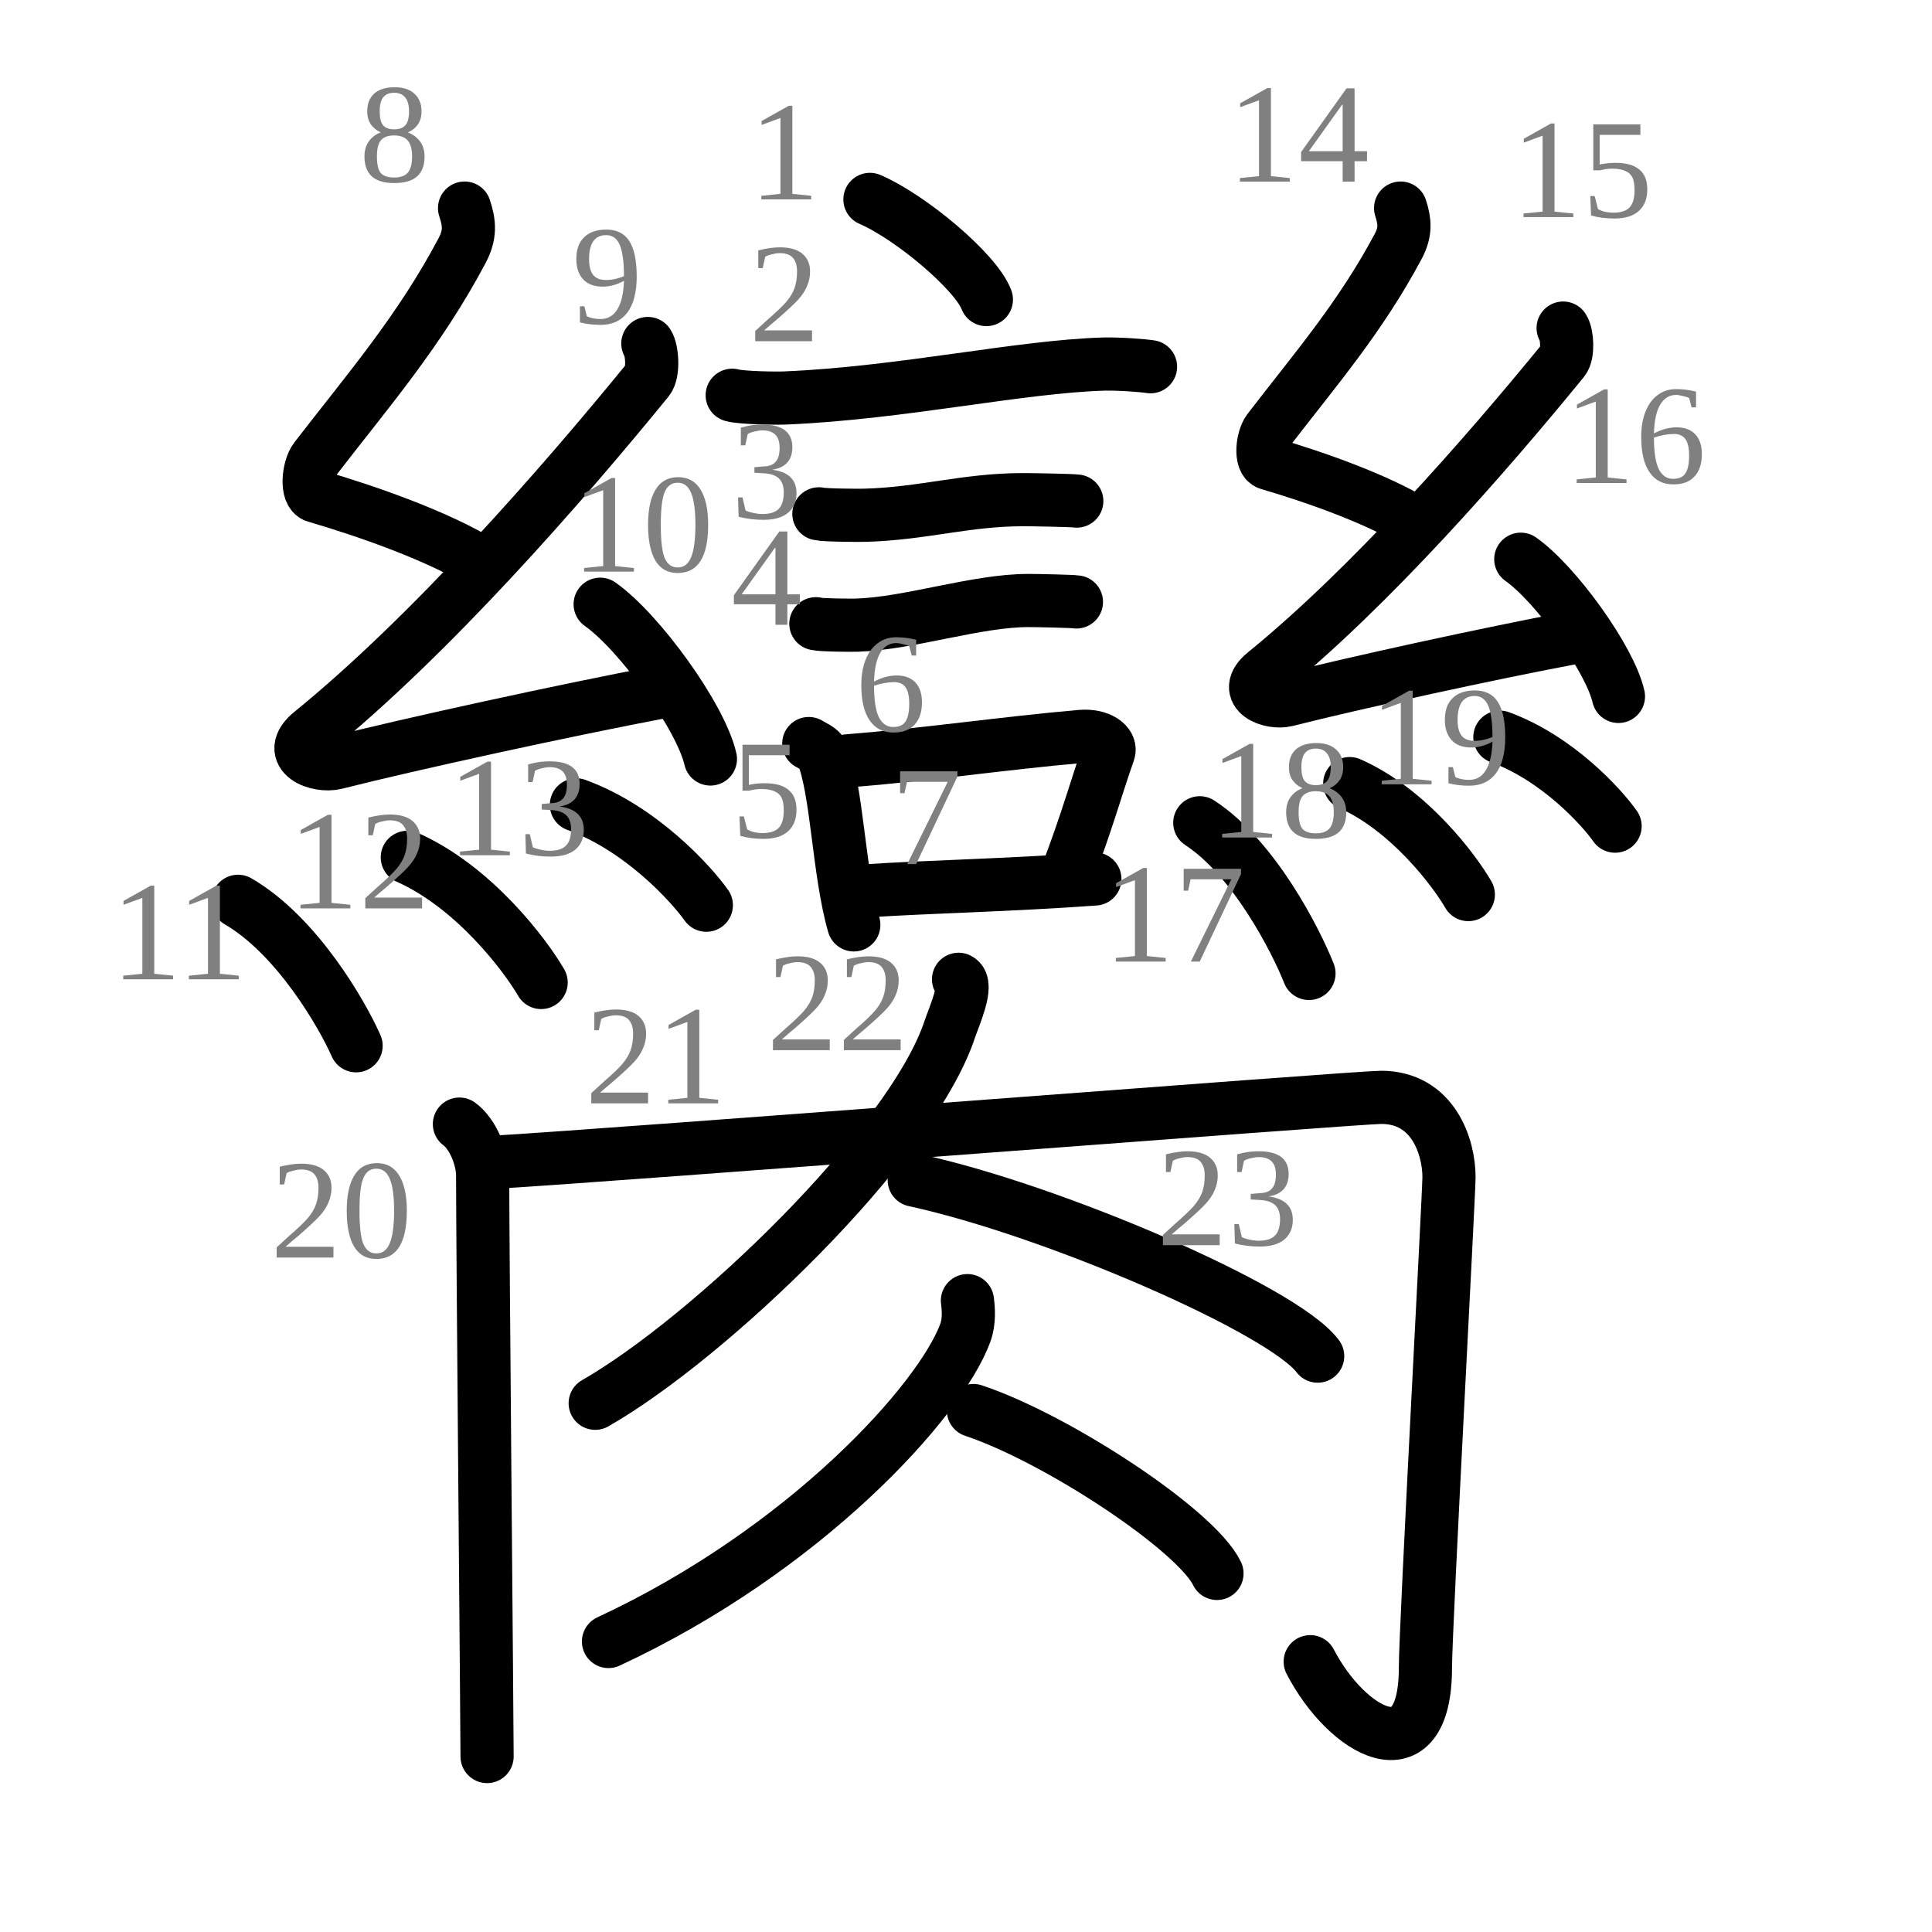
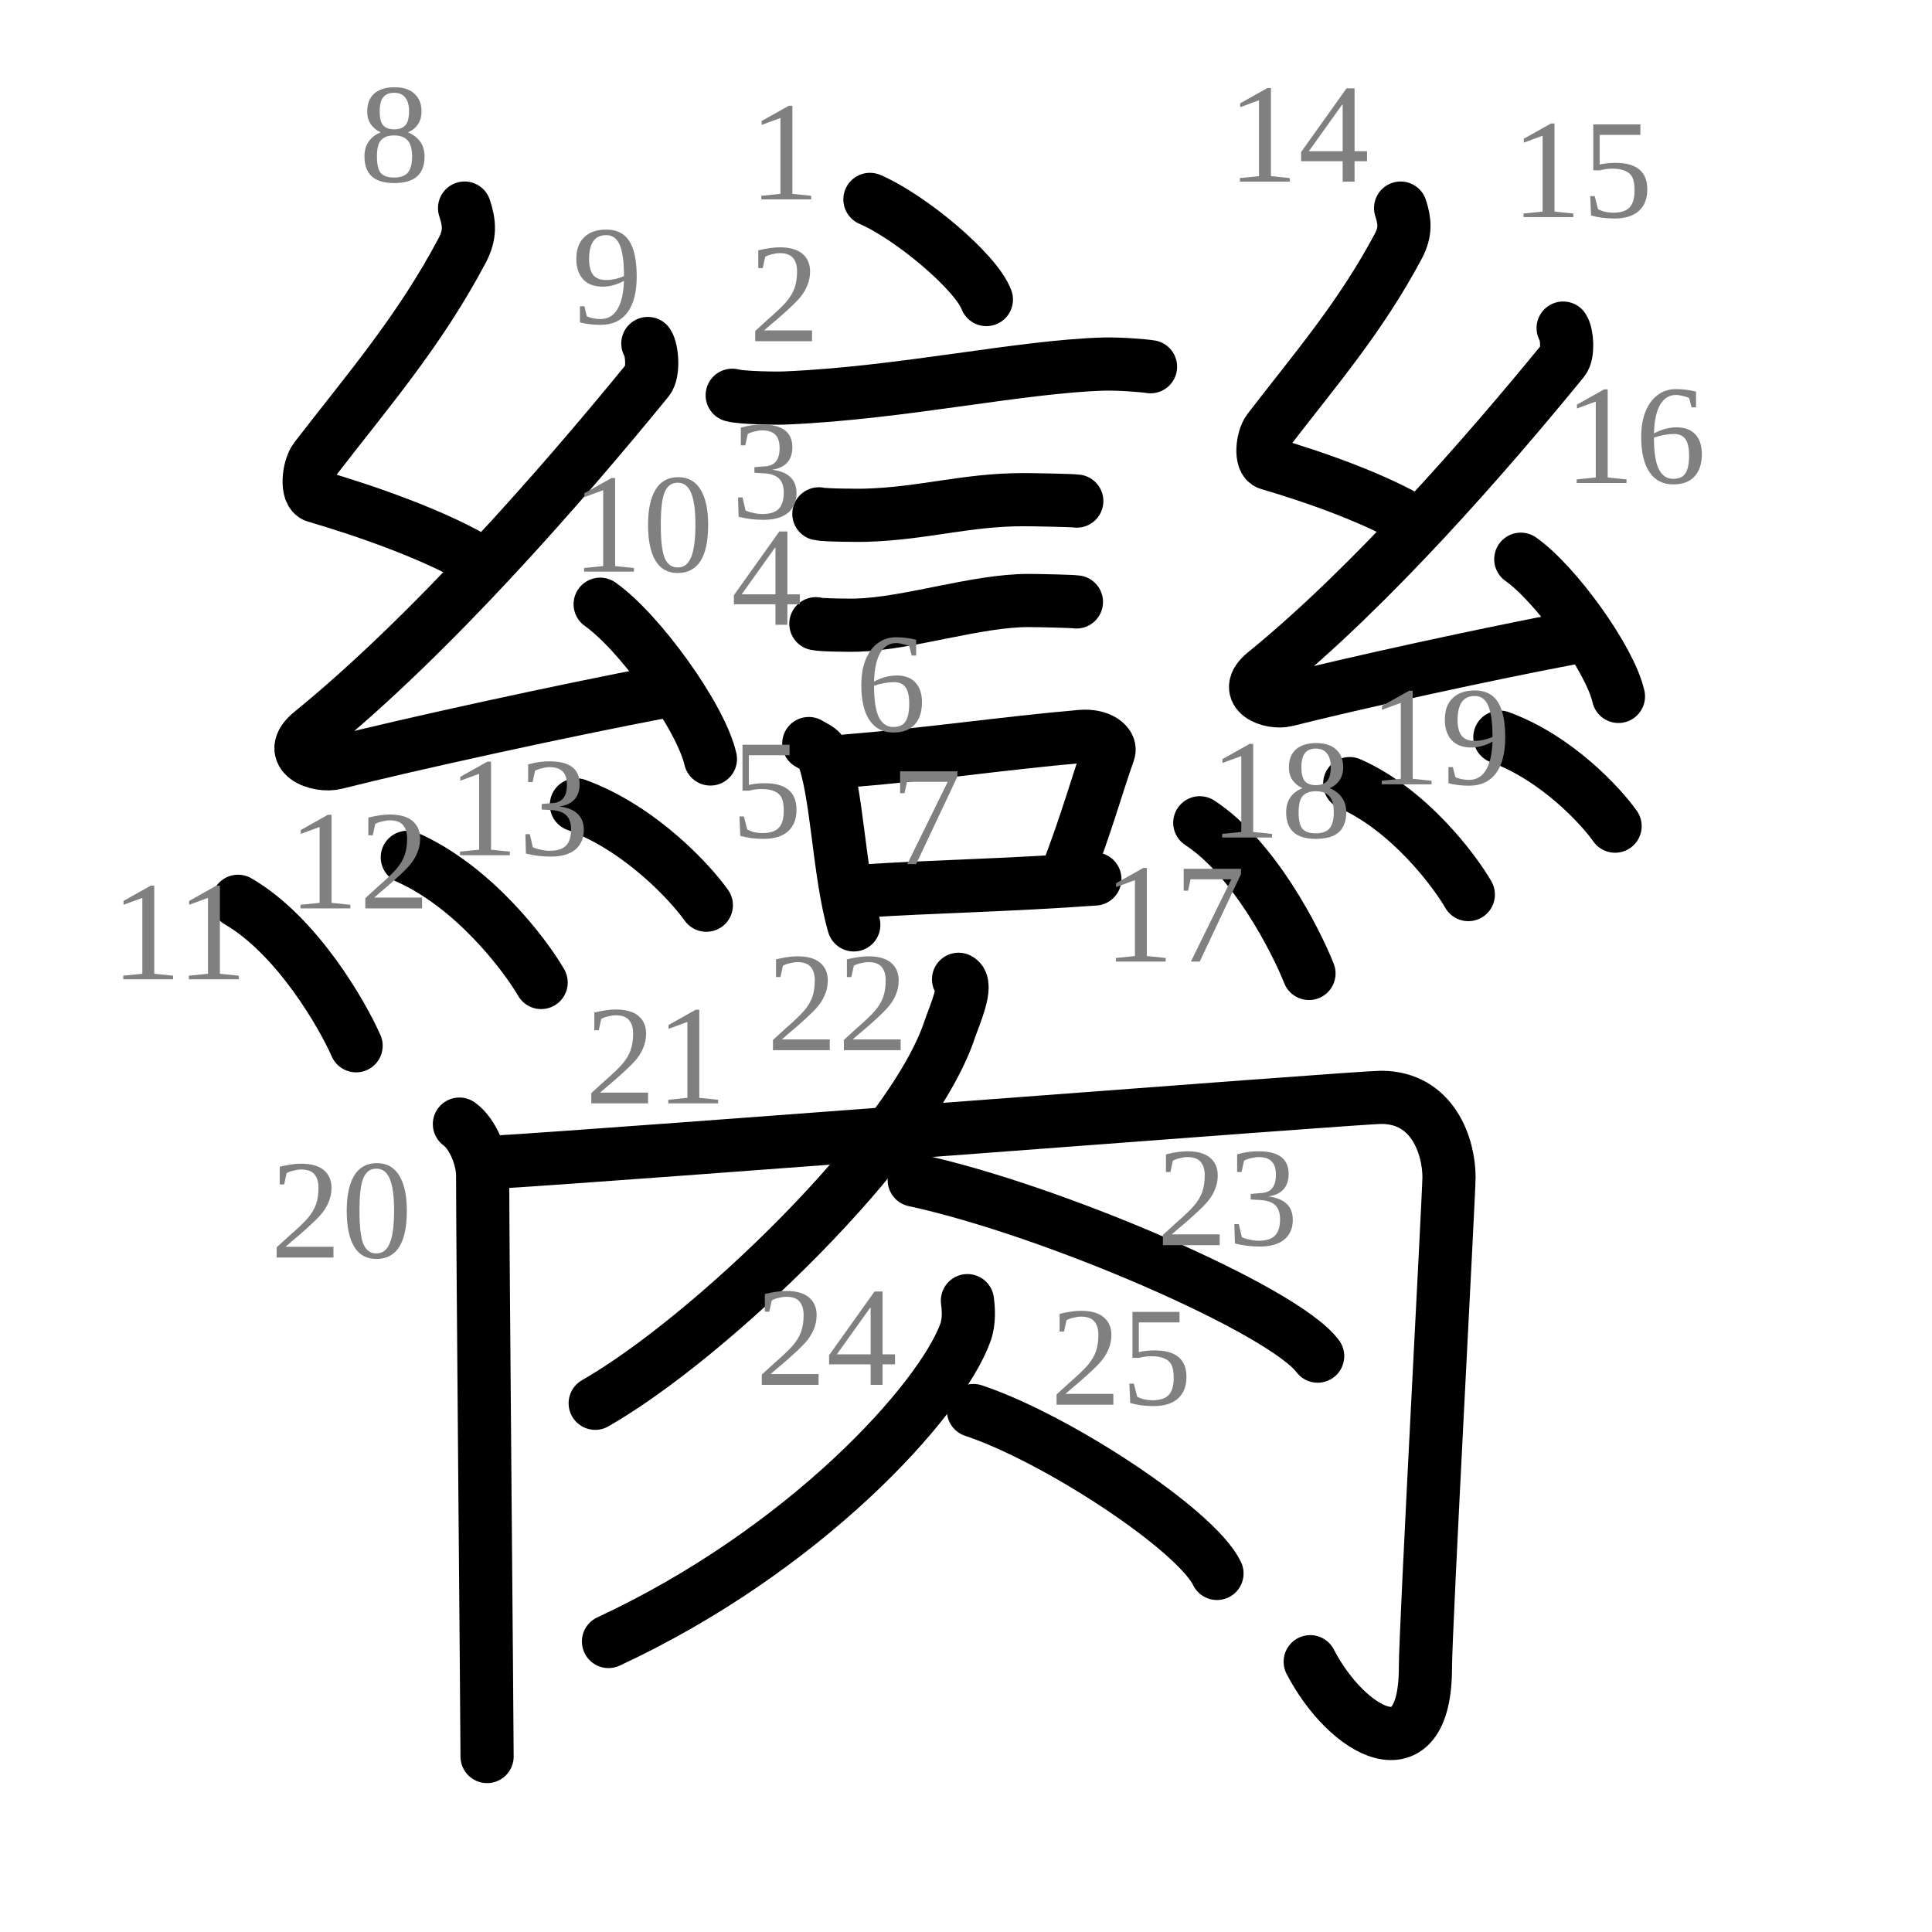
<svg xmlns="http://www.w3.org/2000/svg" xmlns:ns1="http://kanjivg.tagaini.net" width="109" height="109" viewBox="0 0 109 109">
  <g id="kvg:StrokePaths_081e0-Kaisho" style="fill:none;stroke:#000000;stroke-width:3;stroke-linecap:round;stroke-linejoin:round;">
    <g id="kvg:081e0-Kaisho" ns1:element="臠">
      <g id="kvg:081e0-Kaisho-g1" ns1:element="䜌" ns1:position="top">
        <g id="kvg:081e0-Kaisho-g2" ns1:element="糸" ns1:variant="true">
          <path id="kvg:081e0-Kaisho-s1" ns1:type="㇜" d="M49.08,11.25c2.32,1,5.99,4.1,6.57,5.65" />
          <path id="kvg:081e0-Kaisho-s2" ns1:type="㇜" d="M41.31,22.3c0.53,0.15,2.53,0.18,3.06,0.15c6.51-0.28,13.17-1.77,17.9-1.91c0.88-0.02,2.2,0.08,2.64,0.15" />
          <path id="kvg:081e0-Kaisho-s3" ns1:type="㇔" d="M46.2,28.99c0.32,0.08,2.27,0.09,2.59,0.08c3.31-0.09,5.68-0.88,8.95-0.88c0.53,0,2.75,0.04,3.01,0.08" />
          <path id="kvg:081e0-Kaisho-s4" ns1:type="㇔" d="M46.03,35.19c0.28,0.08,2.02,0.09,2.31,0.08c2.96-0.09,6.78-1.4,9.7-1.39c0.47,0,2.45,0.04,2.69,0.08" />
          <path id="kvg:081e0-Kaisho-s5" ns1:type="㇔" d="M45.63,41.95c0.3,0.18,0.65,0.32,0.75,0.55c0.86,2.04,0.92,6.69,1.79,9.68" />
          <path id="kvg:081e0-Kaisho-s6" ns1:type="㇔" d="M47.79,42.93c4.71-0.38,8.82-1,13.17-1.38c1.09-0.1,1.75,0.44,1.59,0.88c-0.65,1.82-1.21,3.91-2.37,6.93" />
        </g>
        <g id="kvg:081e0-Kaisho-g3" ns1:element="言">
          <path id="kvg:081e0-Kaisho-s7" ns1:type="㇔" d="M48.86,50.26c3.51-0.23,8.09-0.32,12.91-0.67" />
          <path id="kvg:081e0-Kaisho-s8" ns1:type="㇐" d="M26.21,11.74c0.28,0.85,0.34,1.49-0.14,2.4c-2.43,4.58-5.32,7.9-8.27,11.73c-0.4,0.52-0.55,1.96,0,2.12c2.9,0.85,6.96,2.26,9.45,3.82" />
          <path id="kvg:081e0-Kaisho-s9" ns1:type="㇐" d="M36.55,19.38c0.25,0.38,0.33,1.64,0,2.05c-4.91,6.02-12.24,14.4-18.99,19.89c-1.55,1.26,0.38,1.98,1.39,1.72c4.22-1.07,12.99-2.98,18.41-4.01" />
          <path id="kvg:081e0-Kaisho-s10" ns1:type="㇐" d="M33.86,34.09c2.19,1.54,5.67,6.33,6.22,8.73" />
          <g id="kvg:081e0-Kaisho-g4" ns1:element="口">
            <path id="kvg:081e0-Kaisho-s11" ns1:type="㇑" d="M13.43,50.85c3.33,1.93,5.89,6.4,6.66,8.15" />
            <path id="kvg:081e0-Kaisho-s12" ns1:type="㇕b" d="M22.98,48.37c3.77,1.67,6.67,5.54,7.55,7.06" />
            <path id="kvg:081e0-Kaisho-s13" ns1:type="㇐b" d="M32.52,45.41c3.66,1.34,6.47,4.45,7.33,5.66" />
          </g>
        </g>
        <g id="kvg:081e0-Kaisho-g5" ns1:element="糸" ns1:variant="true">
          <path id="kvg:081e0-Kaisho-s14" ns1:type="㇜" d="M79.02,11.74c0.24,0.75,0.3,1.32-0.12,2.13c-2.16,4.06-4.72,7-7.33,10.4c-0.35,0.46-0.49,1.74,0,1.88c2.57,0.75,6.17,2.01,8.38,3.39" />
          <path id="kvg:081e0-Kaisho-s15" ns1:type="㇜" d="M88.19,18.51c0.23,0.34,0.3,1.46,0,1.82c-4.36,5.34-10.85,12.77-16.84,17.64c-1.37,1.12,0.34,1.75,1.23,1.53c3.74-0.95,11.51-2.65,16.32-3.55" />
          <path id="kvg:081e0-Kaisho-s16" ns1:type="㇔" d="M85.8,31.55c1.95,1.37,5.03,5.62,5.51,7.74" />
          <path id="kvg:081e0-Kaisho-s17" ns1:type="㇔" d="M67.69,46.42c3.08,2.01,5.44,6.68,6.16,8.5" />
          <path id="kvg:081e0-Kaisho-s18" ns1:type="㇔" d="M76.15,44.21c3.35,1.48,5.92,4.92,6.69,6.26" />
          <path id="kvg:081e0-Kaisho-s19" ns1:type="㇔" d="M84.62,41.59c3.25,1.19,5.74,3.94,6.5,5.02" />
        </g>
      </g>
      <g id="kvg:081e0-Kaisho-g6" ns1:element="肉" ns1:position="bottom" ns1:radical="general">
        <path id="kvg:081e0-Kaisho-s20" ns1:type="㇑" d="M25.92,63.42c0.76,0.55,1.31,1.91,1.31,2.9c0,3.82,0.25,31.14,0.25,32.78" />
        <path id="kvg:081e0-Kaisho-s21" ns1:type="㇆a" d="M27.75,65.58c6.78-0.39,48.84-3.67,50.17-3.67c2.93,0,3.83,2.79,3.83,4.5c0,0.96-1.33,25.45-1.33,27.67c0,6.17-4.42,3.67-6.5-0.33" />
        <path id="kvg:081e0-Kaisho-s22" ns1:type="㇒" d="M54.08,55.25c0.58,0.27-0.27,2.14-0.5,2.83C51.42,64.58,40,75.5,33.58,79.17" />
        <path id="kvg:081e0-Kaisho-s23" ns1:type="㇔" d="M51.58,66.58c7.78,1.68,20.81,7.31,22.76,9.93" />
        <path id="kvg:081e0-Kaisho-s24" ns1:type="㇒" d="M54.58,73.38c0.06,0.45,0.12,1.17-0.12,1.82c-1.41,3.84-9.03,12.25-20.13,17.41" />
        <path id="kvg:081e0-Kaisho-s25" ns1:type="㇔" d="M54.92,79.58c4.71,1.57,12.56,6.74,13.74,9.19" />
      </g>
    </g>
  </g>
  <g id="kvg:StrokeNumbers_081e0-Kaisho" style="font-size:8;fill:#808080">
    <text transform="matrix(1 0 0 1 42.25 11.25)">1</text>
    <text transform="matrix(1 0 0 1 42.25 19.25)">2</text>
    <text transform="matrix(1 0 0 1 41.25 29.25)">3</text>
    <text transform="matrix(1 0 0 1 41.25 35.25)">4</text>
    <text transform="matrix(1 0 0 1 41.25 47.25)">5</text>
    <text transform="matrix(1 0 0 1 48.25 41.25)">6</text>
    <text transform="matrix(1 0 0 1 50.25 48.75)">7</text>
    <text transform="matrix(1 0 0 1 20.25 10.25)">8</text>
    <text transform="matrix(1 0 0 1 32.25 18.25)">9</text>
    <text transform="matrix(1 0 0 1 32.25 32.25)">10</text>
    <text transform="matrix(1 0 0 1 6.25 55.25)">11</text>
    <text transform="matrix(1 0 0 1 16.25 51.25)">12</text>
    <text transform="matrix(1 0 0 1 25.25 48.25)">13</text>
    <text transform="matrix(1 0 0 1 69.25 10.25)">14</text>
    <text transform="matrix(1 0 0 1 85.25 12.25)">15</text>
    <text transform="matrix(1 0 0 1 88.25 27.25)">16</text>
    <text transform="matrix(1 0 0 1 62.25 54.25)">17</text>
    <text transform="matrix(1 0 0 1 68.25 47.25)">18</text>
    <text transform="matrix(1 0 0 1 77.25 44.25)">19</text>
    <text transform="matrix(1 0 0 1 15.25 70.95)">20</text>
    <text transform="matrix(1 0 0 1 33.00 62.25)">21</text>
    <text transform="matrix(1 0 0 1 43.25 59.25)">22</text>
    <text transform="matrix(1 0 0 1 65.25 70.25)">23</text>
+     <text transform="matrix(1 0 0 1 42.62 78.13)">24</text>
+     <text transform="matrix(1 0 0 1 59.25 79.25)">25</text>
  </g>
</svg>
